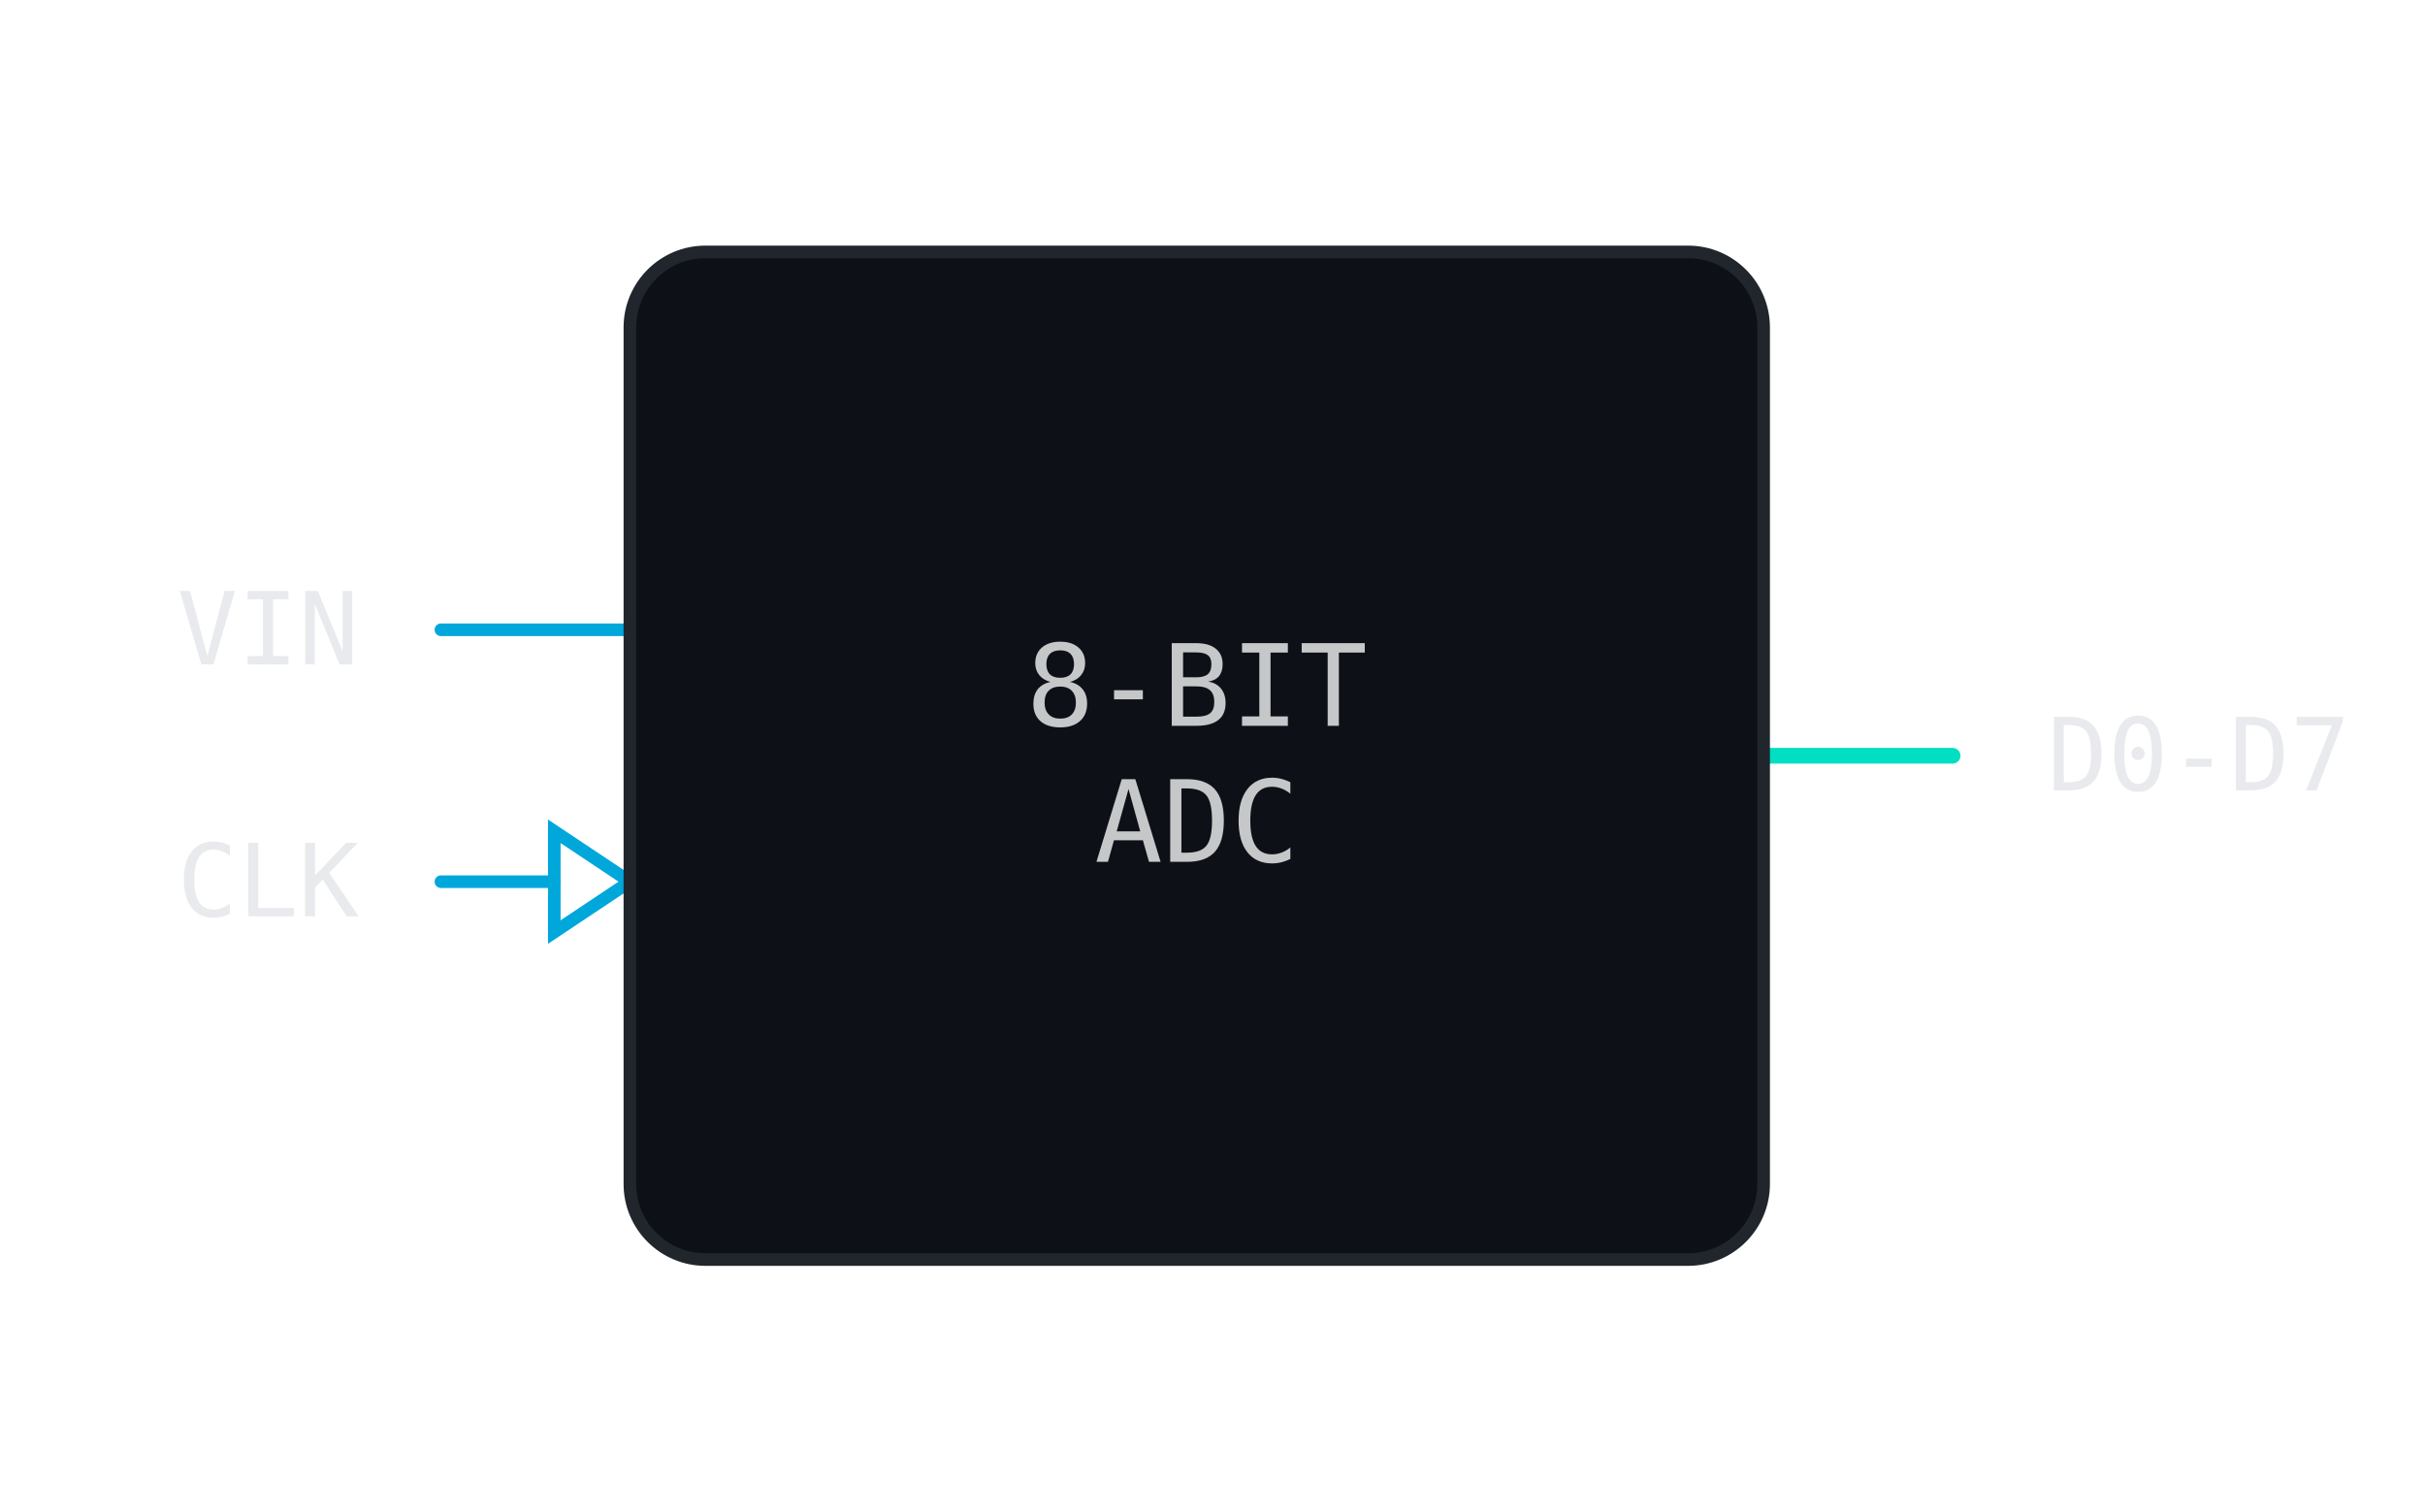
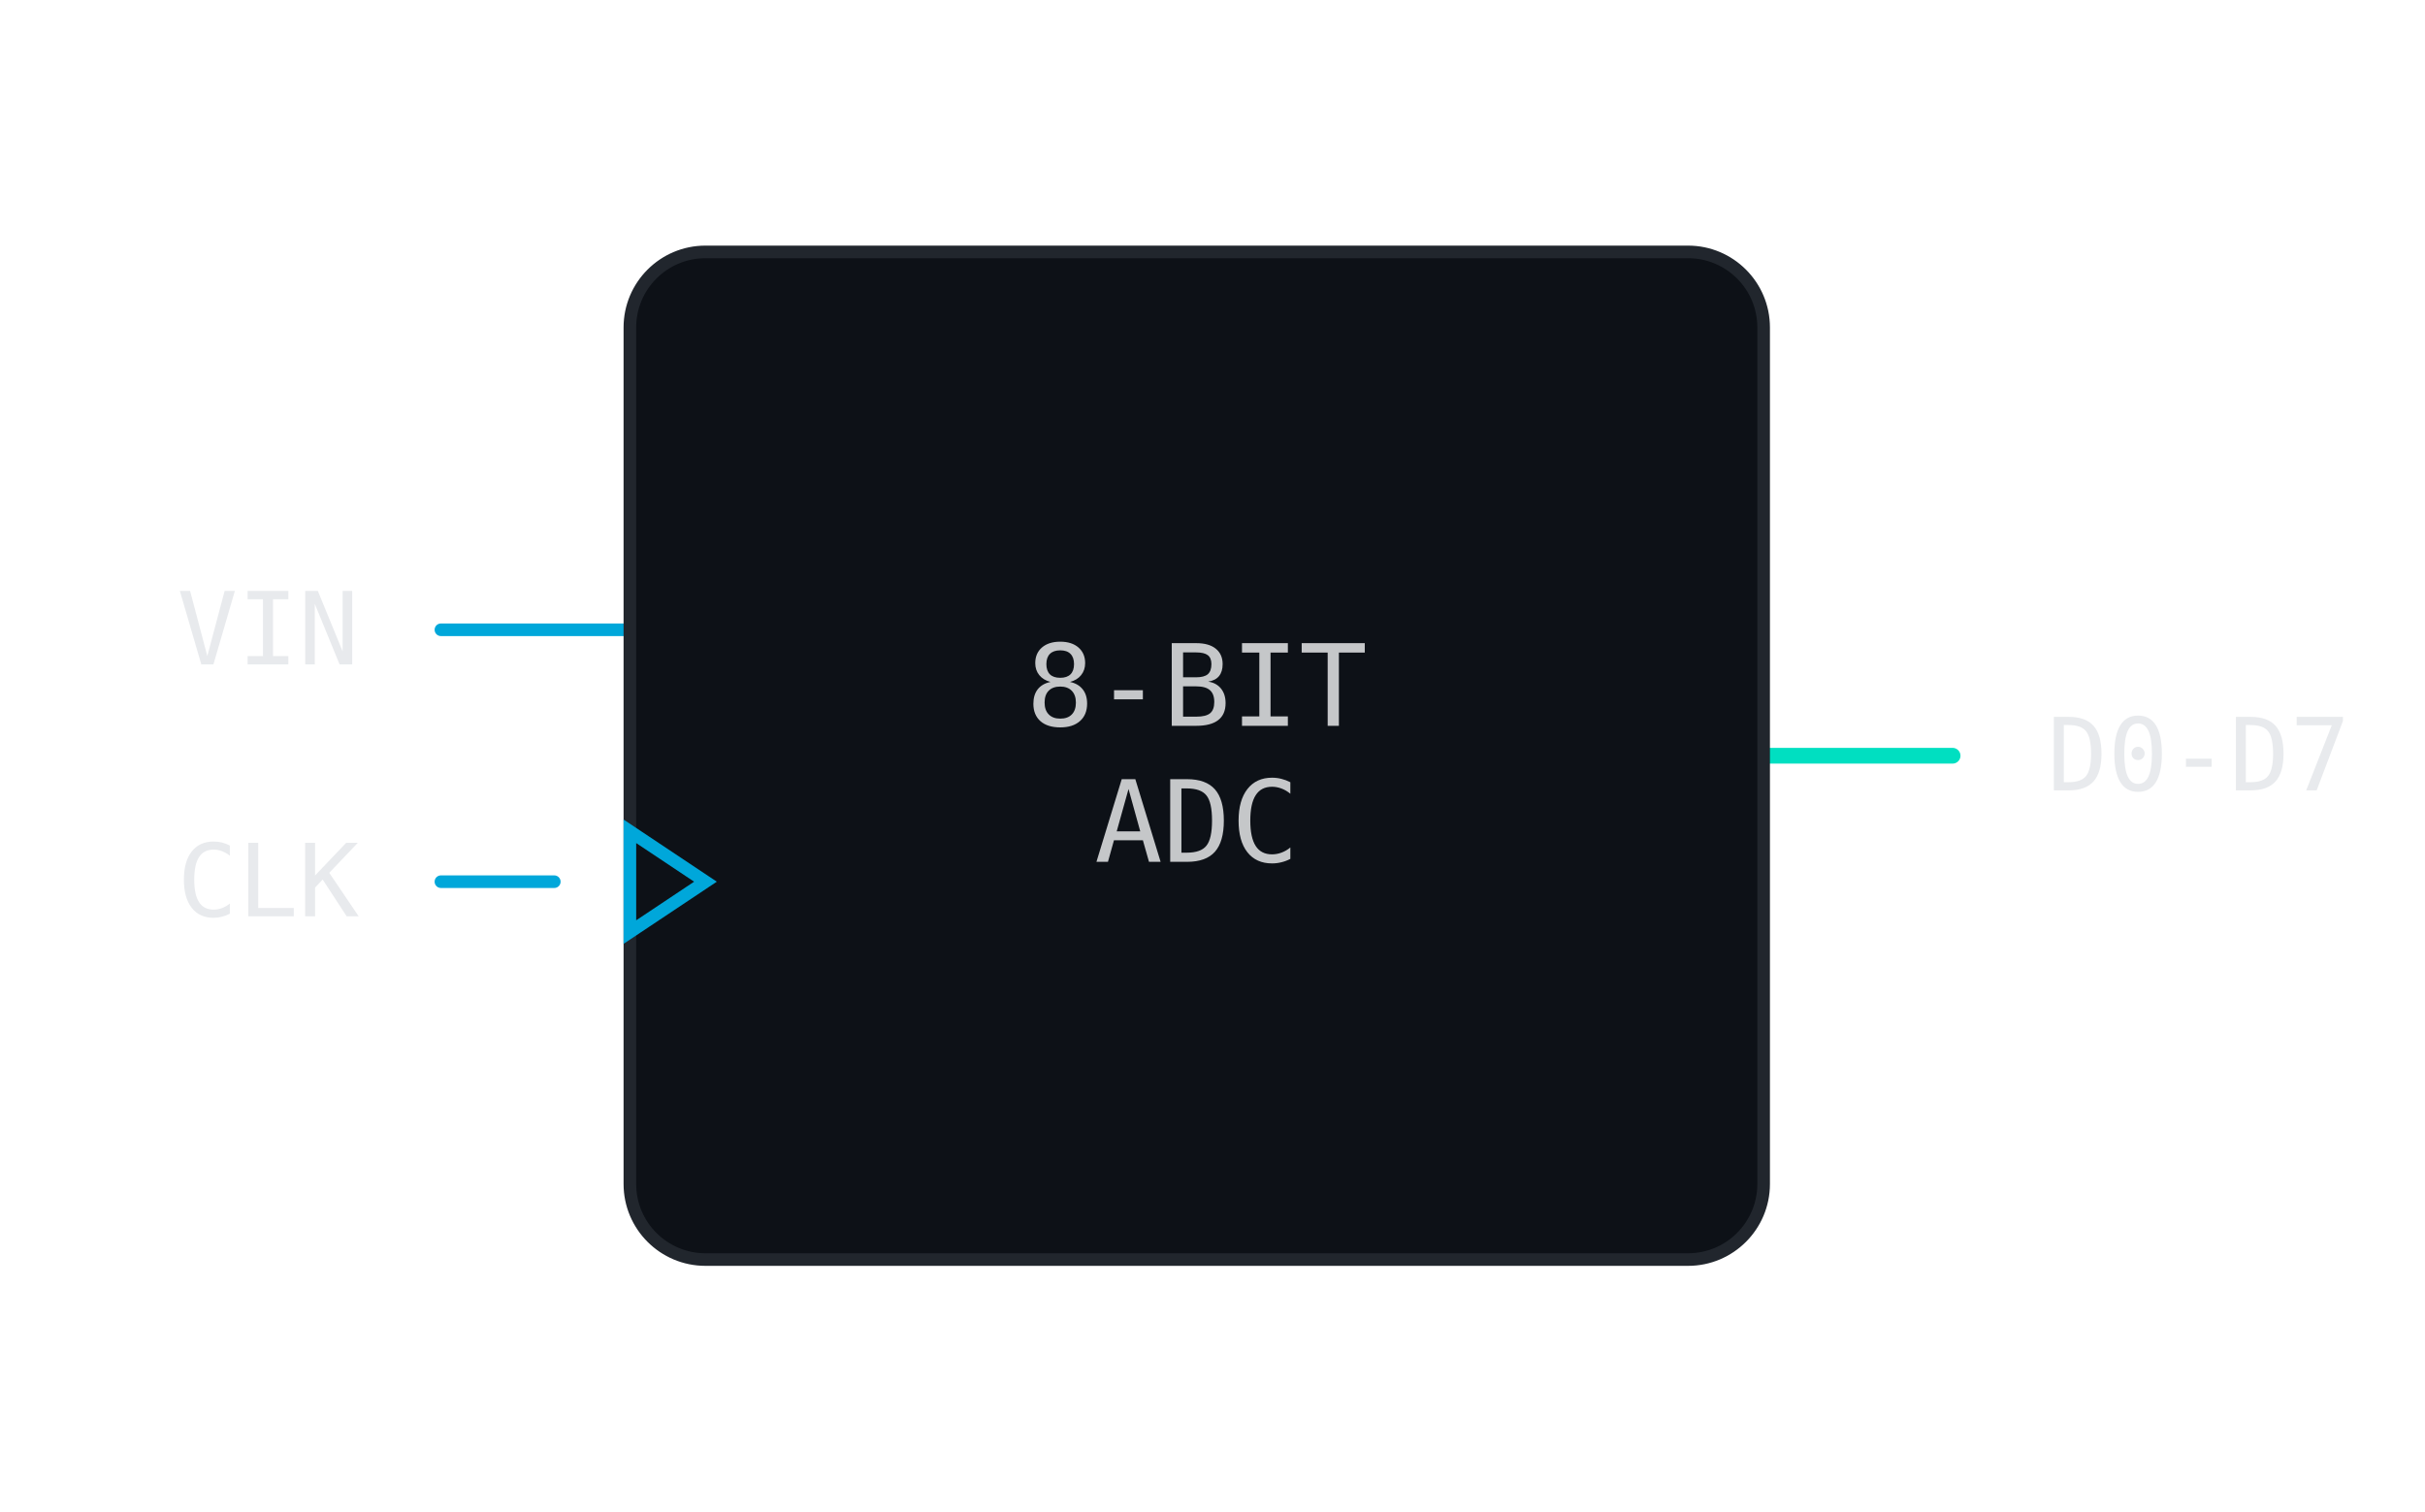
<svg xmlns="http://www.w3.org/2000/svg" viewBox="0 0 385 240" role="img" aria-label="8-bit ADC symbol">
  <line x1="70" y1="100" x2="100" y2="100" stroke="#00a7da" stroke-width="2" stroke-linecap="round" />
  <line x1="70" y1="140" x2="88" y2="140" stroke="#00a7da" stroke-width="2" stroke-linecap="round" />
-   <polygon points="88,132 100,140 88,148" fill="none" stroke="#00a7da" stroke-width="2" />
  <line x1="280" y1="120" x2="310" y2="120" stroke="#00dfc1" stroke-width="2.5" stroke-linecap="round" />
  <rect x="100" y="40" width="180" height="160" rx="12" ry="12" fill="#0d1117" stroke="#21262d" stroke-width="2" />
+   <polygon points="100,132 112,140 100,148" fill="none" stroke="#00a7da" stroke-width="2" />
  <text x="190" y="115.25" fill="#c5c7c9" font-family="Consolas" font-size="18" font-weight="400" text-anchor="middle">8-BIT</text>
  <text x="190" y="136.85" fill="#c5c7c9" font-family="Consolas" font-size="18" font-weight="400" text-anchor="middle">ADC</text>
  <text x="57" y="105.5" fill="#e8eaed" font-family="Consolas" font-size="16" font-weight="400" text-anchor="end">VIN</text>
  <text x="57" y="145.5" fill="#e8eaed" font-family="Consolas" font-size="16" font-weight="400" text-anchor="end">CLK</text>
  <text x="325" y="125.5" fill="#e8eaed" font-family="Consolas" font-size="16" font-weight="400" text-anchor="start">D0-D7</text>
</svg>
